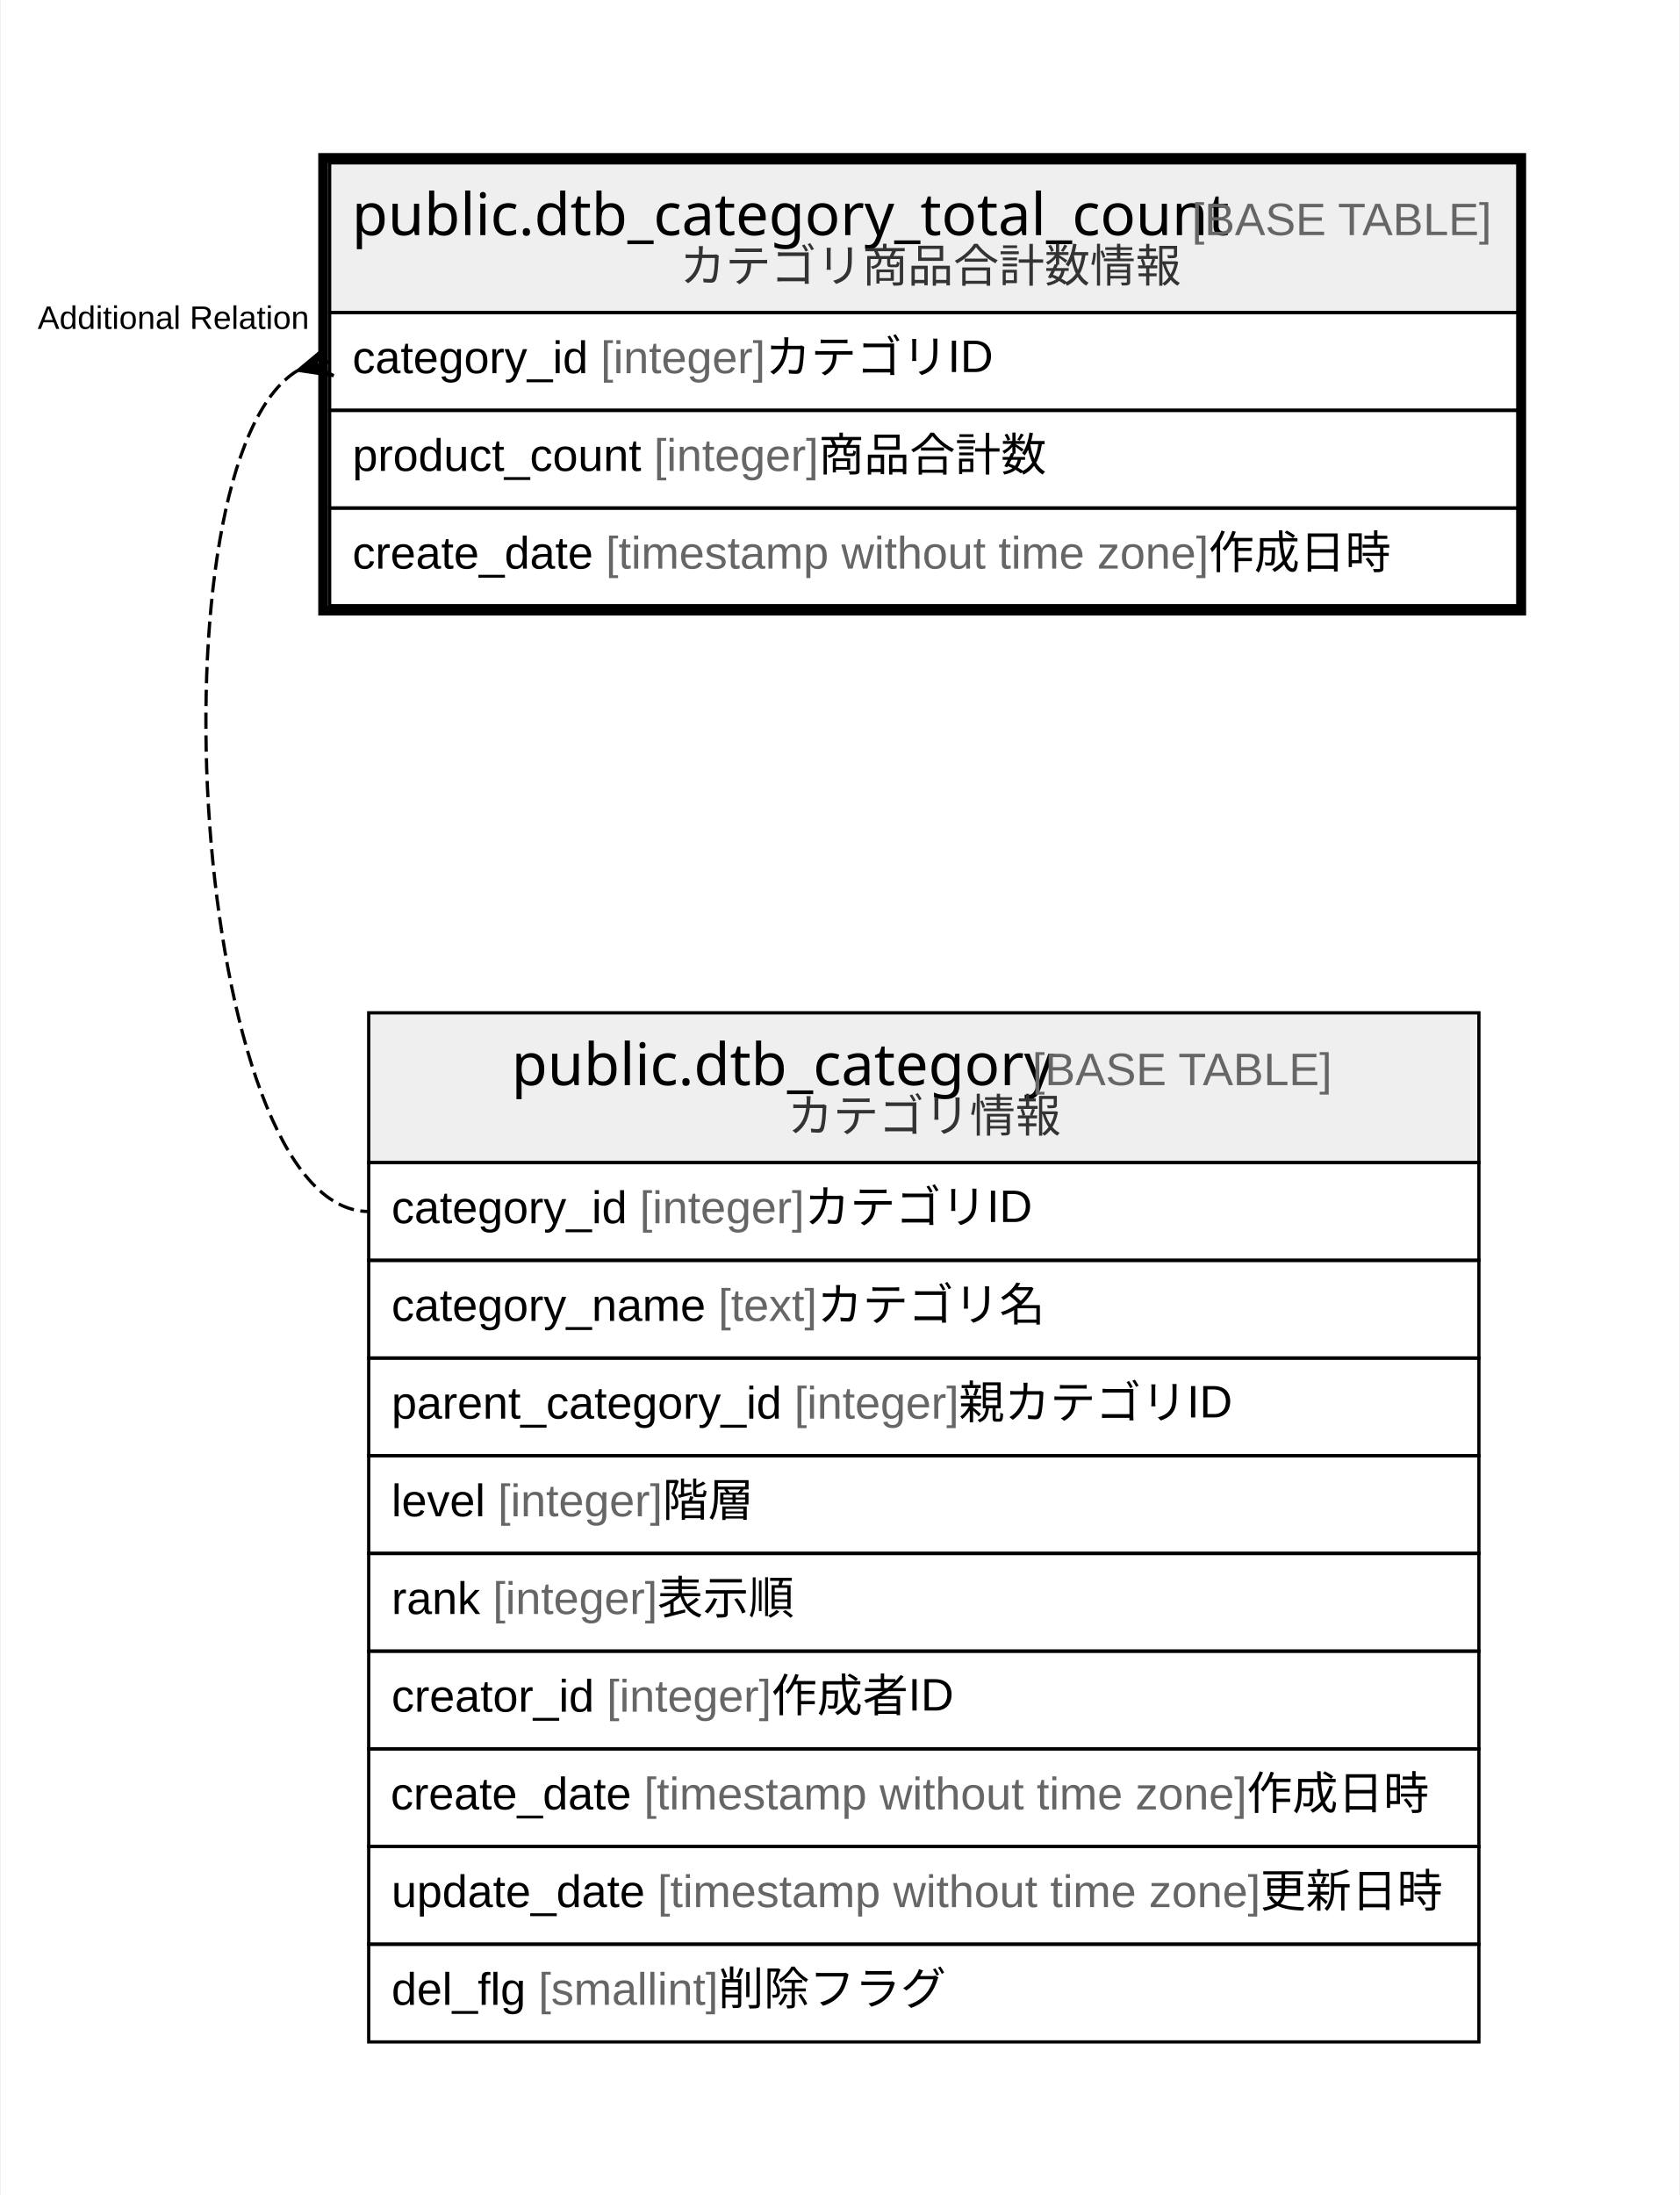
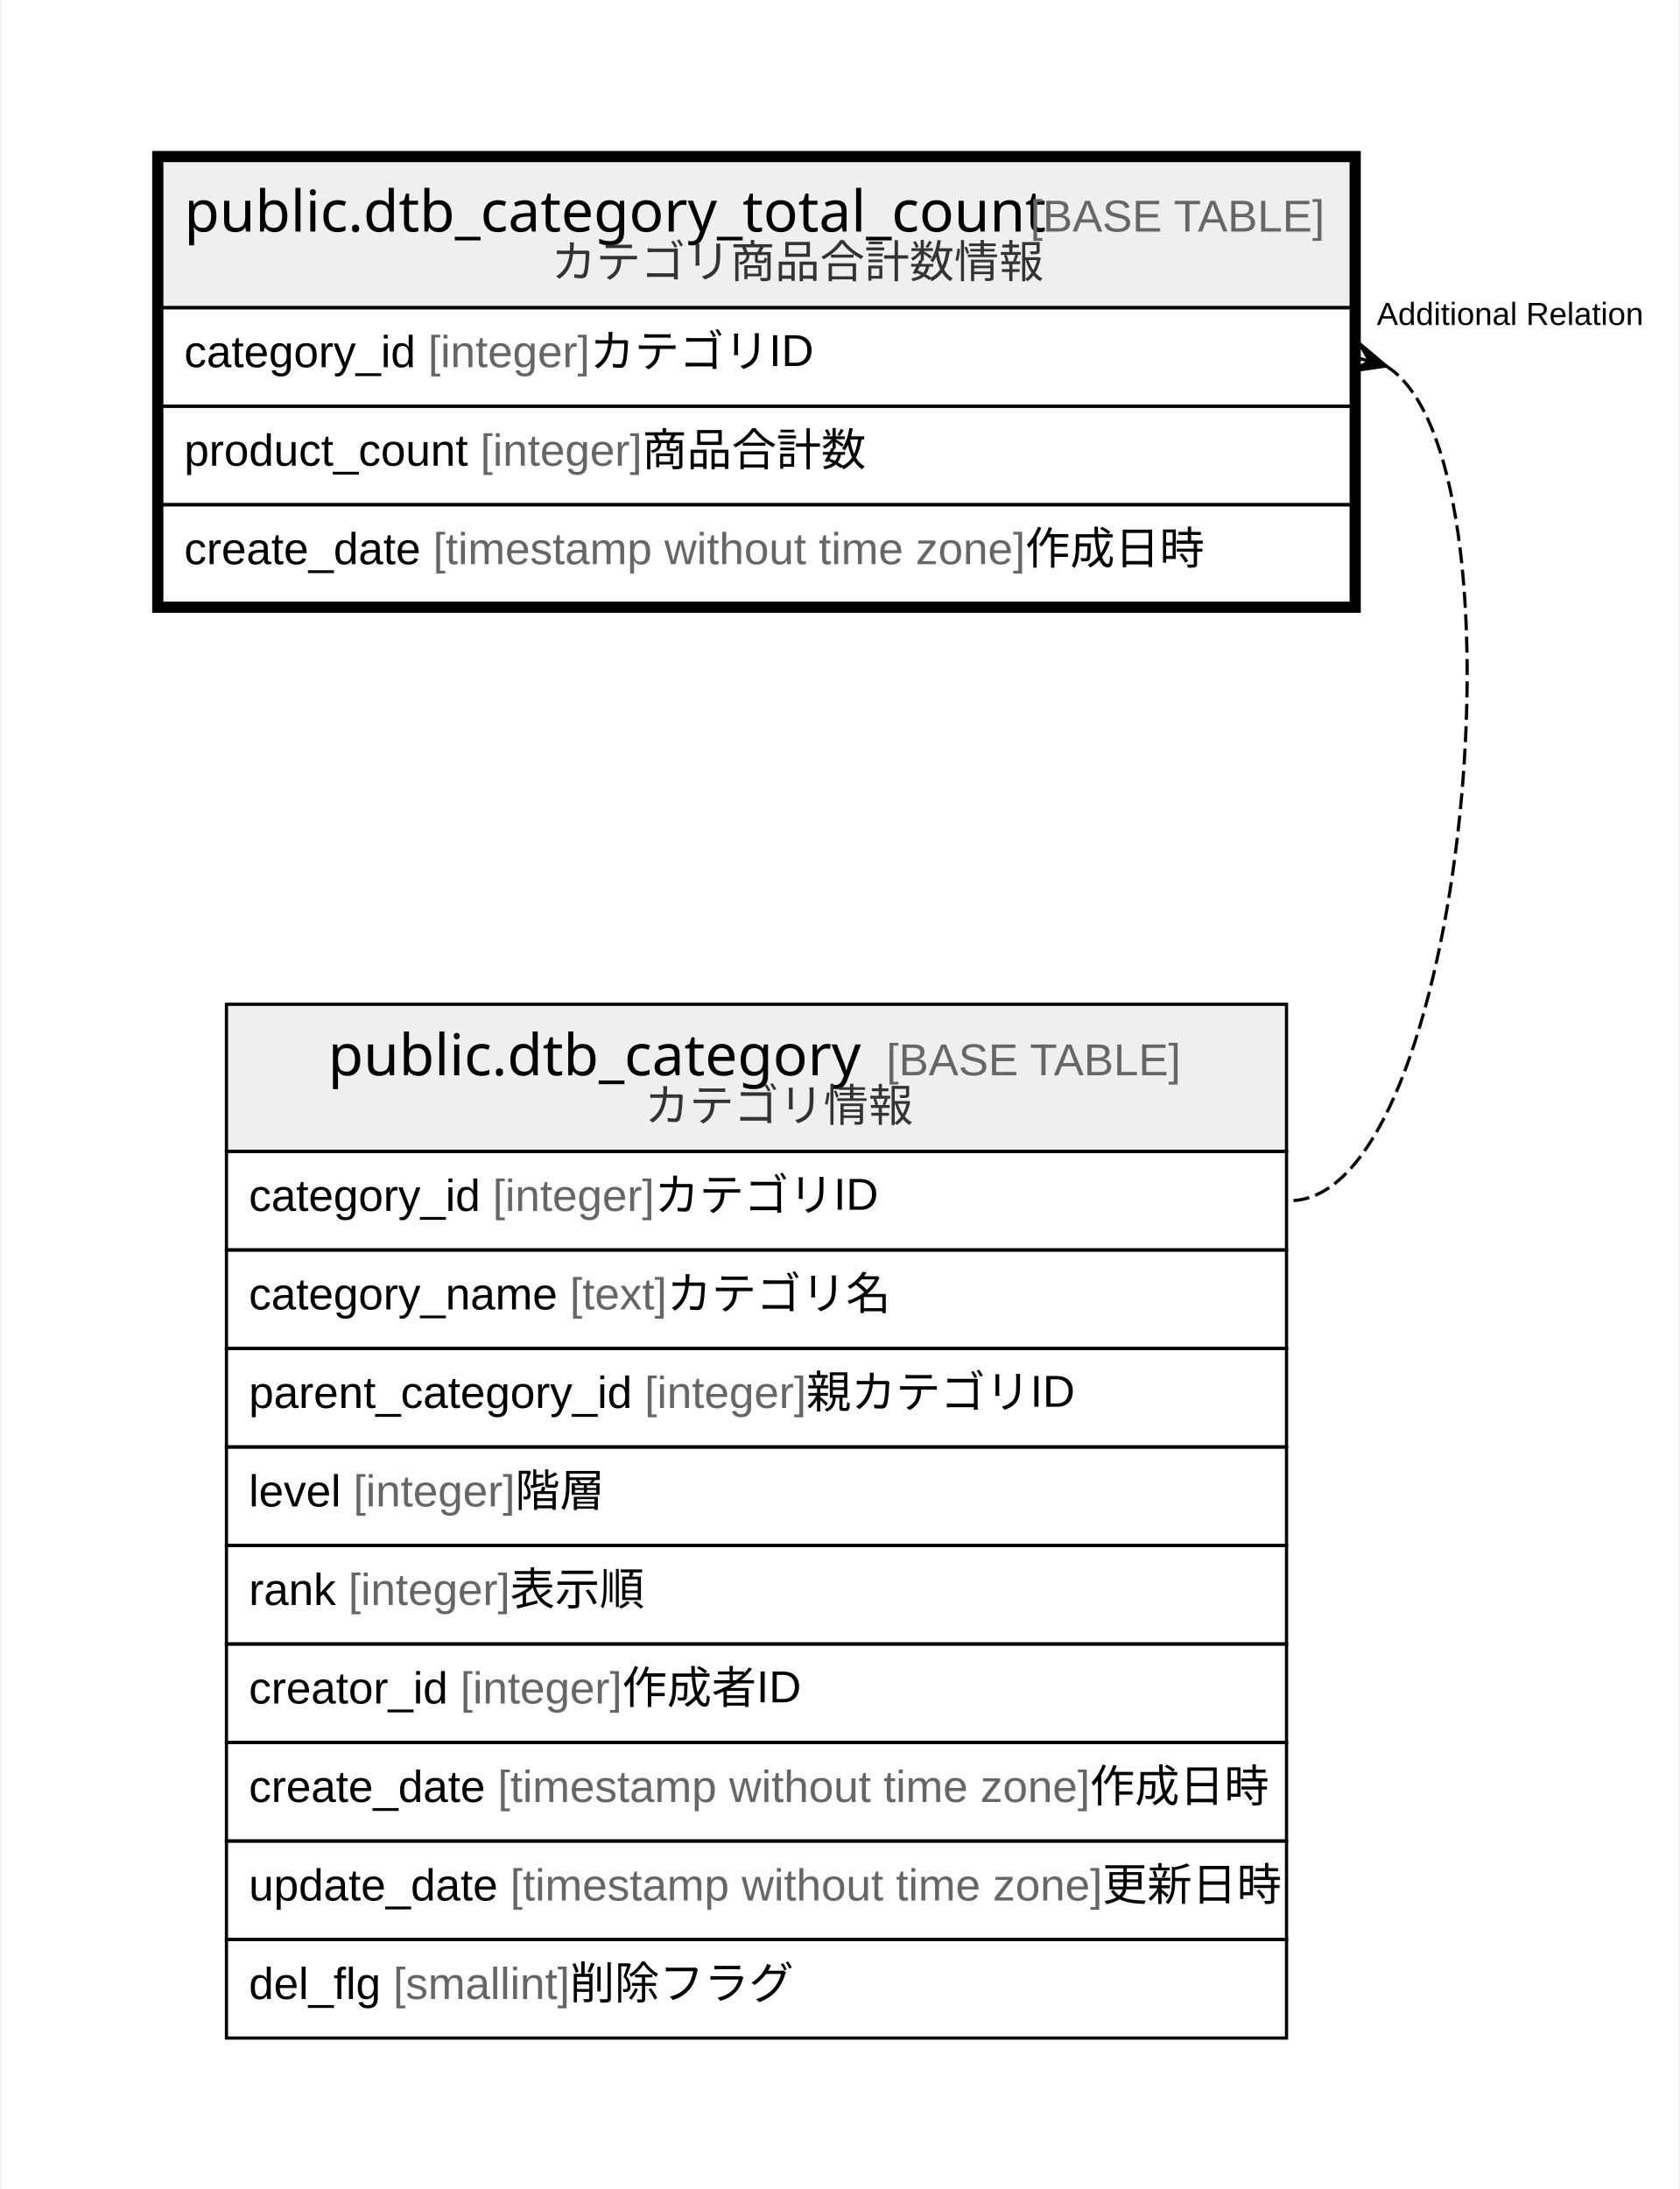
- <svg xmlns="http://www.w3.org/2000/svg" width="516pt" height="674pt" viewBox="0.00 0.00 515.50 674.00">
-   <g id="graph0" class="graph" transform="scale(1 1) rotate(0) translate(4 670)">
-     <polygon fill="#ffffff" stroke="transparent" points="-4,4 -4,-670 511.5,-670 511.5,4 -4,4" />
+ <svg xmlns="http://www.w3.org/2000/svg" width="525pt" height="684pt" viewBox="0.00 0.00 524.52 684.40">
+   <g id="graph0" class="graph" transform="scale(1 1) rotate(0) translate(4 680.4)">
+     <polygon fill="white" stroke="none" points="-4,4 -4,-680.4 520.52,-680.4 520.52,4 -4,4" />
    <g id="node1" class="node">
-       <polygon fill="#efefef" stroke="transparent" points="97,-574 97,-620 462,-620 462,-574 97,-574" />
-       <polygon fill="none" stroke="#000000" points="97,-574 97,-620 462,-620 462,-574 97,-574" />
-       <text text-anchor="start" x="103.826" y="-597.8" font-family="Arial Bold" font-size="18.00" fill="#000000">public.dtb_category_total_count</text>
-       <text text-anchor="start" x="357.92" y="-597.8" font-family="Arial" font-size="14.00" fill="#000000"> </text>
-       <text text-anchor="start" x="361.81" y="-597.8" font-family="Arial" font-size="14.00" fill="#666666">[BASE TABLE]</text>
-       <text text-anchor="start" x="204.56" y="-583.4" font-family="Arial" font-size="14.00" fill="#333333">カテゴリ商品合計数情報</text>
-       <polygon fill="none" stroke="#000000" points="97,-544 97,-574 462,-574 462,-544 97,-544" />
-       <text text-anchor="start" x="104" y="-555.4" font-family="Arial" font-size="14.00" fill="#000000">category_id </text>
-       <text text-anchor="start" x="180.244" y="-555.4" font-family="Arial" font-size="14.00" fill="#666666">[integer]</text>
-       <text text-anchor="start" x="230.813" y="-555.4" font-family="Arial" font-size="14.00" fill="#000000"> カテゴリID</text>
-       <polygon fill="none" stroke="#000000" points="97,-514 97,-544 462,-544 462,-514 97,-514" />
-       <text text-anchor="start" x="104" y="-525.4" font-family="Arial" font-size="14.00" fill="#000000">product_count </text>
-       <text text-anchor="start" x="196.593" y="-525.4" font-family="Arial" font-size="14.00" fill="#666666">[integer]</text>
-       <text text-anchor="start" x="247.163" y="-525.4" font-family="Arial" font-size="14.00" fill="#000000"> 商品合計数</text>
-       <polygon fill="none" stroke="#000000" points="97,-484 97,-514 462,-514 462,-484 97,-484" />
-       <text text-anchor="start" x="104" y="-495.4" font-family="Arial" font-size="14.00" fill="#000000">create_date </text>
-       <text text-anchor="start" x="181.811" y="-495.4" font-family="Arial" font-size="14.00" fill="#666666">[timestamp without time zone]</text>
-       <text text-anchor="start" x="366.951" y="-495.4" font-family="Arial" font-size="14.00" fill="#000000"> 作成日時</text>
-       <polygon fill="none" stroke="#000000" stroke-width="3" points="95,-482.5 95,-621.5 463,-621.5 463,-482.5 95,-482.5" />
+       <polygon fill="#efefef" stroke="none" points="46.2,-584.2 46.2,-630.2 418.13,-630.2 418.13,-584.2 46.2,-584.2" />
+       <polygon fill="none" stroke="black" points="46.2,-584.2 46.2,-630.2 418.13,-630.2 418.13,-584.2 46.2,-584.2" />
+       <text text-anchor="start" x="53.2" y="-608" font-family="Arial Bold" font-size="18.00">public.dtb_category_total_count</text>
+       <text text-anchor="start" x="286.64" y="-608" font-family="Arial" font-size="14.00">    </text>
+       <text text-anchor="start" x="317.75" y="-608" font-family="Arial" font-size="14.00" fill="#666666">[BASE TABLE]</text>
+       <text text-anchor="start" x="167.98" y="-593.6" font-family="Arial" font-size="14.00" fill="#333333">カテゴリ商品合計数情報</text>
+       <polygon fill="none" stroke="black" points="46.2,-553.4 46.2,-584.2 418.13,-584.2 418.13,-553.4 46.2,-553.4" />
+       <text text-anchor="start" x="53.2" y="-565.6" font-family="Arial" font-size="14.00">category_id </text>
+       <text text-anchor="start" x="129.47" y="-565.6" font-family="Arial" font-size="14.00" fill="#666666">[integer]</text>
+       <text text-anchor="start" x="180.05" y="-565.6" font-family="Arial" font-size="14.00"> カテゴリID</text>
+       <polygon fill="none" stroke="black" points="46.2,-522.6 46.2,-553.4 418.13,-553.4 418.13,-522.6 46.2,-522.6" />
+       <text text-anchor="start" x="53.2" y="-534.8" font-family="Arial" font-size="14.00">product_count </text>
+       <text text-anchor="start" x="145.82" y="-534.8" font-family="Arial" font-size="14.00" fill="#666666">[integer]</text>
+       <text text-anchor="start" x="196.41" y="-534.8" font-family="Arial" font-size="14.00"> 商品合計数</text>
+       <polygon fill="none" stroke="black" points="46.2,-491.8 46.2,-522.6 418.13,-522.6 418.13,-491.8 46.2,-491.8" />
+       <text text-anchor="start" x="53.2" y="-504" font-family="Arial" font-size="14.00">create_date </text>
+       <text text-anchor="start" x="131.03" y="-504" font-family="Arial" font-size="14.00" fill="#666666">[timestamp without time zone]</text>
+       <text text-anchor="start" x="316.22" y="-504" font-family="Arial" font-size="14.00"> 作成日時</text>
+       <polygon fill="none" stroke="black" stroke-width="3" points="44.7,-490.3 44.7,-631.7 419.63,-631.7 419.63,-490.3 44.7,-490.3" />
    </g>
    <g id="node2" class="node">
-       <polygon fill="#efefef" stroke="transparent" points="109,-313 109,-359 450,-359 450,-313 109,-313" />
-       <polygon fill="none" stroke="#000000" points="109,-313 109,-359 450,-359 450,-313 109,-313" />
-       <text text-anchor="start" x="152.849" y="-336.8" font-family="Arial Bold" font-size="18.00" fill="#000000">public.dtb_category</text>
-       <text text-anchor="start" x="308.898" y="-336.8" font-family="Arial" font-size="14.00" fill="#000000"> </text>
-       <text text-anchor="start" x="312.788" y="-336.8" font-family="Arial" font-size="14.00" fill="#666666">[BASE TABLE]</text>
-       <text text-anchor="start" x="237.632" y="-322.4" font-family="Arial" font-size="14.00" fill="#333333">カテゴリ情報</text>
-       <polygon fill="none" stroke="#000000" points="109,-283 109,-313 450,-313 450,-283 109,-283" />
-       <text text-anchor="start" x="116" y="-294.4" font-family="Arial" font-size="14.00" fill="#000000">category_id </text>
-       <text text-anchor="start" x="192.244" y="-294.4" font-family="Arial" font-size="14.00" fill="#666666">[integer]</text>
-       <text text-anchor="start" x="242.813" y="-294.4" font-family="Arial" font-size="14.00" fill="#000000"> カテゴリID</text>
-       <polygon fill="none" stroke="#000000" points="109,-253 109,-283 450,-283 450,-253 109,-253" />
-       <text text-anchor="start" x="116" y="-264.4" font-family="Arial" font-size="14.00" fill="#000000">category_name </text>
-       <text text-anchor="start" x="216.363" y="-264.4" font-family="Arial" font-size="14.00" fill="#666666">[text]</text>
-       <text text-anchor="start" x="246.708" y="-264.4" font-family="Arial" font-size="14.00" fill="#000000"> カテゴリ名</text>
-       <polygon fill="none" stroke="#000000" points="109,-223 109,-253 450,-253 450,-223 109,-223" />
-       <text text-anchor="start" x="116" y="-234.4" font-family="Arial" font-size="14.00" fill="#000000">parent_category_id </text>
-       <text text-anchor="start" x="239.708" y="-234.4" font-family="Arial" font-size="14.00" fill="#666666">[integer]</text>
-       <text text-anchor="start" x="290.278" y="-234.4" font-family="Arial" font-size="14.00" fill="#000000"> 親カテゴリID</text>
-       <polygon fill="none" stroke="#000000" points="109,-193 109,-223 450,-223 450,-193 109,-193" />
-       <text text-anchor="start" x="116" y="-204.4" font-family="Arial" font-size="14.00" fill="#000000">level </text>
-       <text text-anchor="start" x="148.669" y="-204.4" font-family="Arial" font-size="14.00" fill="#666666">[integer]</text>
-       <text text-anchor="start" x="199.238" y="-204.4" font-family="Arial" font-size="14.00" fill="#000000"> 階層</text>
-       <polygon fill="none" stroke="#000000" points="109,-163 109,-193 450,-193 450,-163 109,-163" />
-       <text text-anchor="start" x="116" y="-174.4" font-family="Arial" font-size="14.00" fill="#000000">rank </text>
-       <text text-anchor="start" x="147.116" y="-174.4" font-family="Arial" font-size="14.00" fill="#666666">[integer]</text>
-       <text text-anchor="start" x="197.686" y="-174.4" font-family="Arial" font-size="14.00" fill="#000000"> 表示順</text>
-       <polygon fill="none" stroke="#000000" points="109,-133 109,-163 450,-163 450,-133 109,-133" />
-       <text text-anchor="start" x="116" y="-144.4" font-family="Arial" font-size="14.00" fill="#000000">creator_id </text>
-       <text text-anchor="start" x="182.122" y="-144.4" font-family="Arial" font-size="14.00" fill="#666666">[integer]</text>
-       <text text-anchor="start" x="232.691" y="-144.4" font-family="Arial" font-size="14.00" fill="#000000"> 作成者ID</text>
-       <polygon fill="none" stroke="#000000" points="109,-103 109,-133 450,-133 450,-103 109,-103" />
-       <text text-anchor="start" x="115.735" y="-114.4" font-family="Arial" font-size="14.00" fill="#000000">create_date </text>
-       <text text-anchor="start" x="193.546" y="-114.4" font-family="Arial" font-size="14.00" fill="#666666">[timestamp without time zone]</text>
-       <text text-anchor="start" x="378.686" y="-114.4" font-family="Arial" font-size="14.00" fill="#000000"> 作成日時</text>
-       <polygon fill="none" stroke="#000000" points="109,-73 109,-103 450,-103 450,-73 109,-73" />
-       <text text-anchor="start" x="116" y="-84.4" font-family="Arial" font-size="14.00" fill="#000000">update_date </text>
-       <text text-anchor="start" x="197.715" y="-84.4" font-family="Arial" font-size="14.00" fill="#666666">[timestamp without time zone]</text>
-       <text text-anchor="start" x="382.855" y="-84.4" font-family="Arial" font-size="14.00" fill="#000000"> 更新日時</text>
-       <polygon fill="none" stroke="#000000" points="109,-43 109,-73 450,-73 450,-43 109,-43" />
-       <text text-anchor="start" x="116" y="-54.4" font-family="Arial" font-size="14.00" fill="#000000">del_flg </text>
-       <text text-anchor="start" x="161.125" y="-54.4" font-family="Arial" font-size="14.00" fill="#666666">[smallint]</text>
-       <text text-anchor="start" x="216.342" y="-54.4" font-family="Arial" font-size="14.00" fill="#000000"> 削除フラグ</text>
+       <polygon fill="#efefef" stroke="none" points="66.42,-320.4 66.42,-366.4 397.91,-366.4 397.91,-320.4 66.42,-320.4" />
+       <polygon fill="none" stroke="black" points="66.42,-320.4 66.42,-366.4 397.91,-366.4 397.91,-320.4 66.42,-320.4" />
+       <text text-anchor="start" x="98.19" y="-344.2" font-family="Arial Bold" font-size="18.00">public.dtb_category</text>
+       <text text-anchor="start" x="241.65" y="-344.2" font-family="Arial" font-size="14.00">    </text>
+       <text text-anchor="start" x="272.76" y="-344.2" font-family="Arial" font-size="14.00" fill="#666666">[BASE TABLE]</text>
+       <text text-anchor="start" x="197.16" y="-329.8" font-family="Arial" font-size="14.00" fill="#333333">カテゴリ情報</text>
+       <polygon fill="none" stroke="black" points="66.42,-289.6 66.42,-320.4 397.91,-320.4 397.91,-289.6 66.42,-289.6" />
+       <text text-anchor="start" x="73.42" y="-301.8" font-family="Arial" font-size="14.00">category_id </text>
+       <text text-anchor="start" x="149.68" y="-301.8" font-family="Arial" font-size="14.00" fill="#666666">[integer]</text>
+       <text text-anchor="start" x="200.27" y="-301.8" font-family="Arial" font-size="14.00"> カテゴリID</text>
+       <polygon fill="none" stroke="black" points="66.42,-258.8 66.42,-289.6 397.91,-289.6 397.91,-258.8 66.42,-258.8" />
+       <text text-anchor="start" x="73.42" y="-271" font-family="Arial" font-size="14.00">category_name </text>
+       <text text-anchor="start" x="173.81" y="-271" font-family="Arial" font-size="14.00" fill="#666666">[text]</text>
+       <text text-anchor="start" x="204.15" y="-271" font-family="Arial" font-size="14.00"> カテゴリ名</text>
+       <polygon fill="none" stroke="black" points="66.42,-228 66.42,-258.8 397.91,-258.8 397.91,-228 66.42,-228" />
+       <text text-anchor="start" x="73.42" y="-240.2" font-family="Arial" font-size="14.00">parent_category_id </text>
+       <text text-anchor="start" x="197.17" y="-240.2" font-family="Arial" font-size="14.00" fill="#666666">[integer]</text>
+       <text text-anchor="start" x="247.75" y="-240.2" font-family="Arial" font-size="14.00"> 親カテゴリID</text>
+       <polygon fill="none" stroke="black" points="66.42,-197.2 66.42,-228 397.91,-228 397.91,-197.2 66.42,-197.2" />
+       <text text-anchor="start" x="73.42" y="-209.4" font-family="Arial" font-size="14.00">level </text>
+       <text text-anchor="start" x="106.1" y="-209.4" font-family="Arial" font-size="14.00" fill="#666666">[integer]</text>
+       <text text-anchor="start" x="156.68" y="-209.4" font-family="Arial" font-size="14.00"> 階層</text>
+       <polygon fill="none" stroke="black" points="66.42,-166.4 66.42,-197.2 397.91,-197.2 397.91,-166.4 66.42,-166.4" />
+       <text text-anchor="start" x="73.42" y="-178.6" font-family="Arial" font-size="14.00">rank </text>
+       <text text-anchor="start" x="104.54" y="-178.6" font-family="Arial" font-size="14.00" fill="#666666">[integer]</text>
+       <text text-anchor="start" x="155.13" y="-178.6" font-family="Arial" font-size="14.00"> 表示順</text>
+       <polygon fill="none" stroke="black" points="66.42,-135.6 66.42,-166.4 397.91,-166.4 397.91,-135.6 66.42,-135.6" />
+       <text text-anchor="start" x="73.42" y="-147.8" font-family="Arial" font-size="14.00">creator_id </text>
+       <text text-anchor="start" x="139.56" y="-147.8" font-family="Arial" font-size="14.00" fill="#666666">[integer]</text>
+       <text text-anchor="start" x="190.15" y="-147.8" font-family="Arial" font-size="14.00"> 作成者ID</text>
+       <polygon fill="none" stroke="black" points="66.42,-104.8 66.42,-135.6 397.91,-135.6 397.91,-104.8 66.42,-104.8" />
+       <text text-anchor="start" x="73.42" y="-117" font-family="Arial" font-size="14.00">create_date </text>
+       <text text-anchor="start" x="151.25" y="-117" font-family="Arial" font-size="14.00" fill="#666666">[timestamp without time zone]</text>
+       <text text-anchor="start" x="336.44" y="-117" font-family="Arial" font-size="14.00"> 作成日時</text>
+       <polygon fill="none" stroke="black" points="66.42,-74 66.42,-104.8 397.91,-104.8 397.91,-74 66.42,-74" />
+       <text text-anchor="start" x="73.42" y="-86.2" font-family="Arial" font-size="14.00">update_date </text>
+       <text text-anchor="start" x="155.16" y="-86.2" font-family="Arial" font-size="14.00" fill="#666666">[timestamp without time zone]</text>
+       <text text-anchor="start" x="340.35" y="-86.2" font-family="Arial" font-size="14.00"> 更新日時</text>
+       <polygon fill="none" stroke="black" points="66.42,-43.2 66.42,-74 397.91,-74 397.91,-43.2 66.42,-43.2" />
+       <text text-anchor="start" x="73.42" y="-55.4" font-family="Arial" font-size="14.00">del_flg </text>
+       <text text-anchor="start" x="118.56" y="-55.4" font-family="Arial" font-size="14.00" fill="#666666">[smallint]</text>
+       <text text-anchor="start" x="173.79" y="-55.4" font-family="Arial" font-size="14.00"> 削除フラグ</text>
    </g>
    <g id="edge1" class="edge">
-       <path fill="none" stroke="#000000" stroke-dasharray="5,2" d="M87.219,-556.245C40.561,-528.351 54.454,-298 109,-298" />
-       <polygon fill="#000000" stroke="#000000" points="87.374,-556.289 95.78,-563.332 92.187,-557.645 97,-559 97,-559 97,-559 92.187,-557.645 98.22,-554.668 87.374,-556.289 87.374,-556.289" />
-       <text text-anchor="start" x="7.324" y="-569" font-family="Arial" font-size="10.00" fill="#000000">Additional Relation</text>
+       <path fill="none" stroke="black" stroke-dasharray="5,2" d="M428.95,-566.02C475.33,-537.82 454.15,-305 398.91,-305" />
+       <polygon fill="black" stroke="black" points="429.07,-565.98 418.22,-564.38 423.94,-567.44 419.77,-568.62 419.77,-568.62 419.77,-568.62 423.94,-567.44 420.68,-573.04 429.07,-565.98" />
+       <text text-anchor="start" x="426.13" y="-578.8" font-family="Arial" font-size="10.00">Additional Relation</text>
    </g>
  </g>
</svg>
